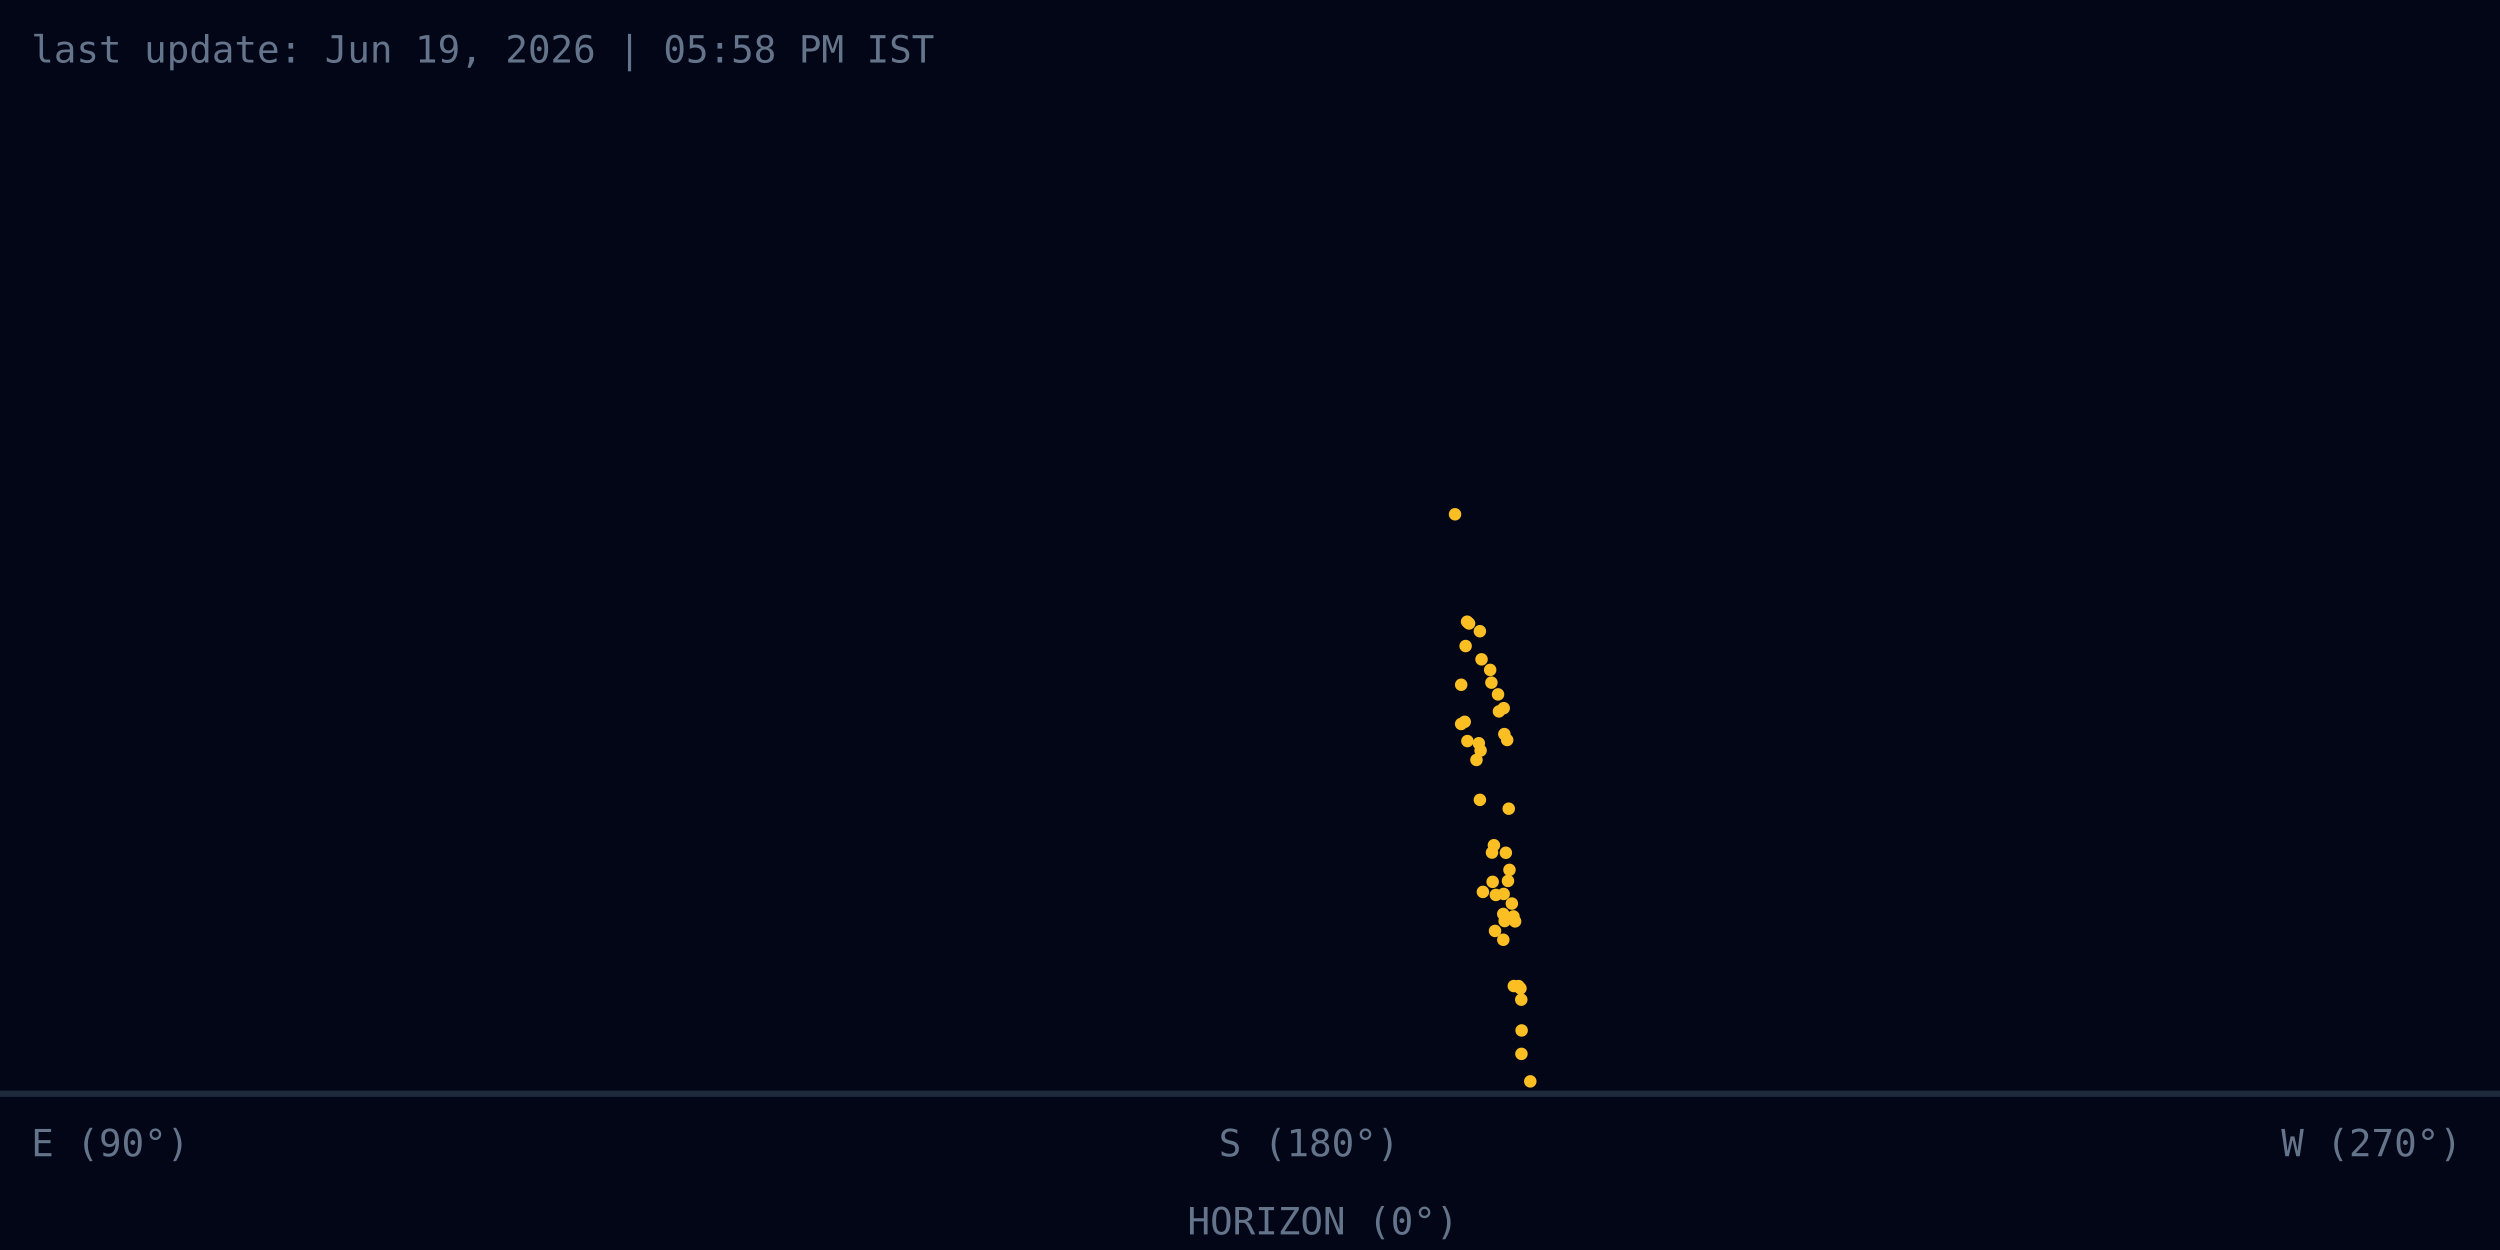
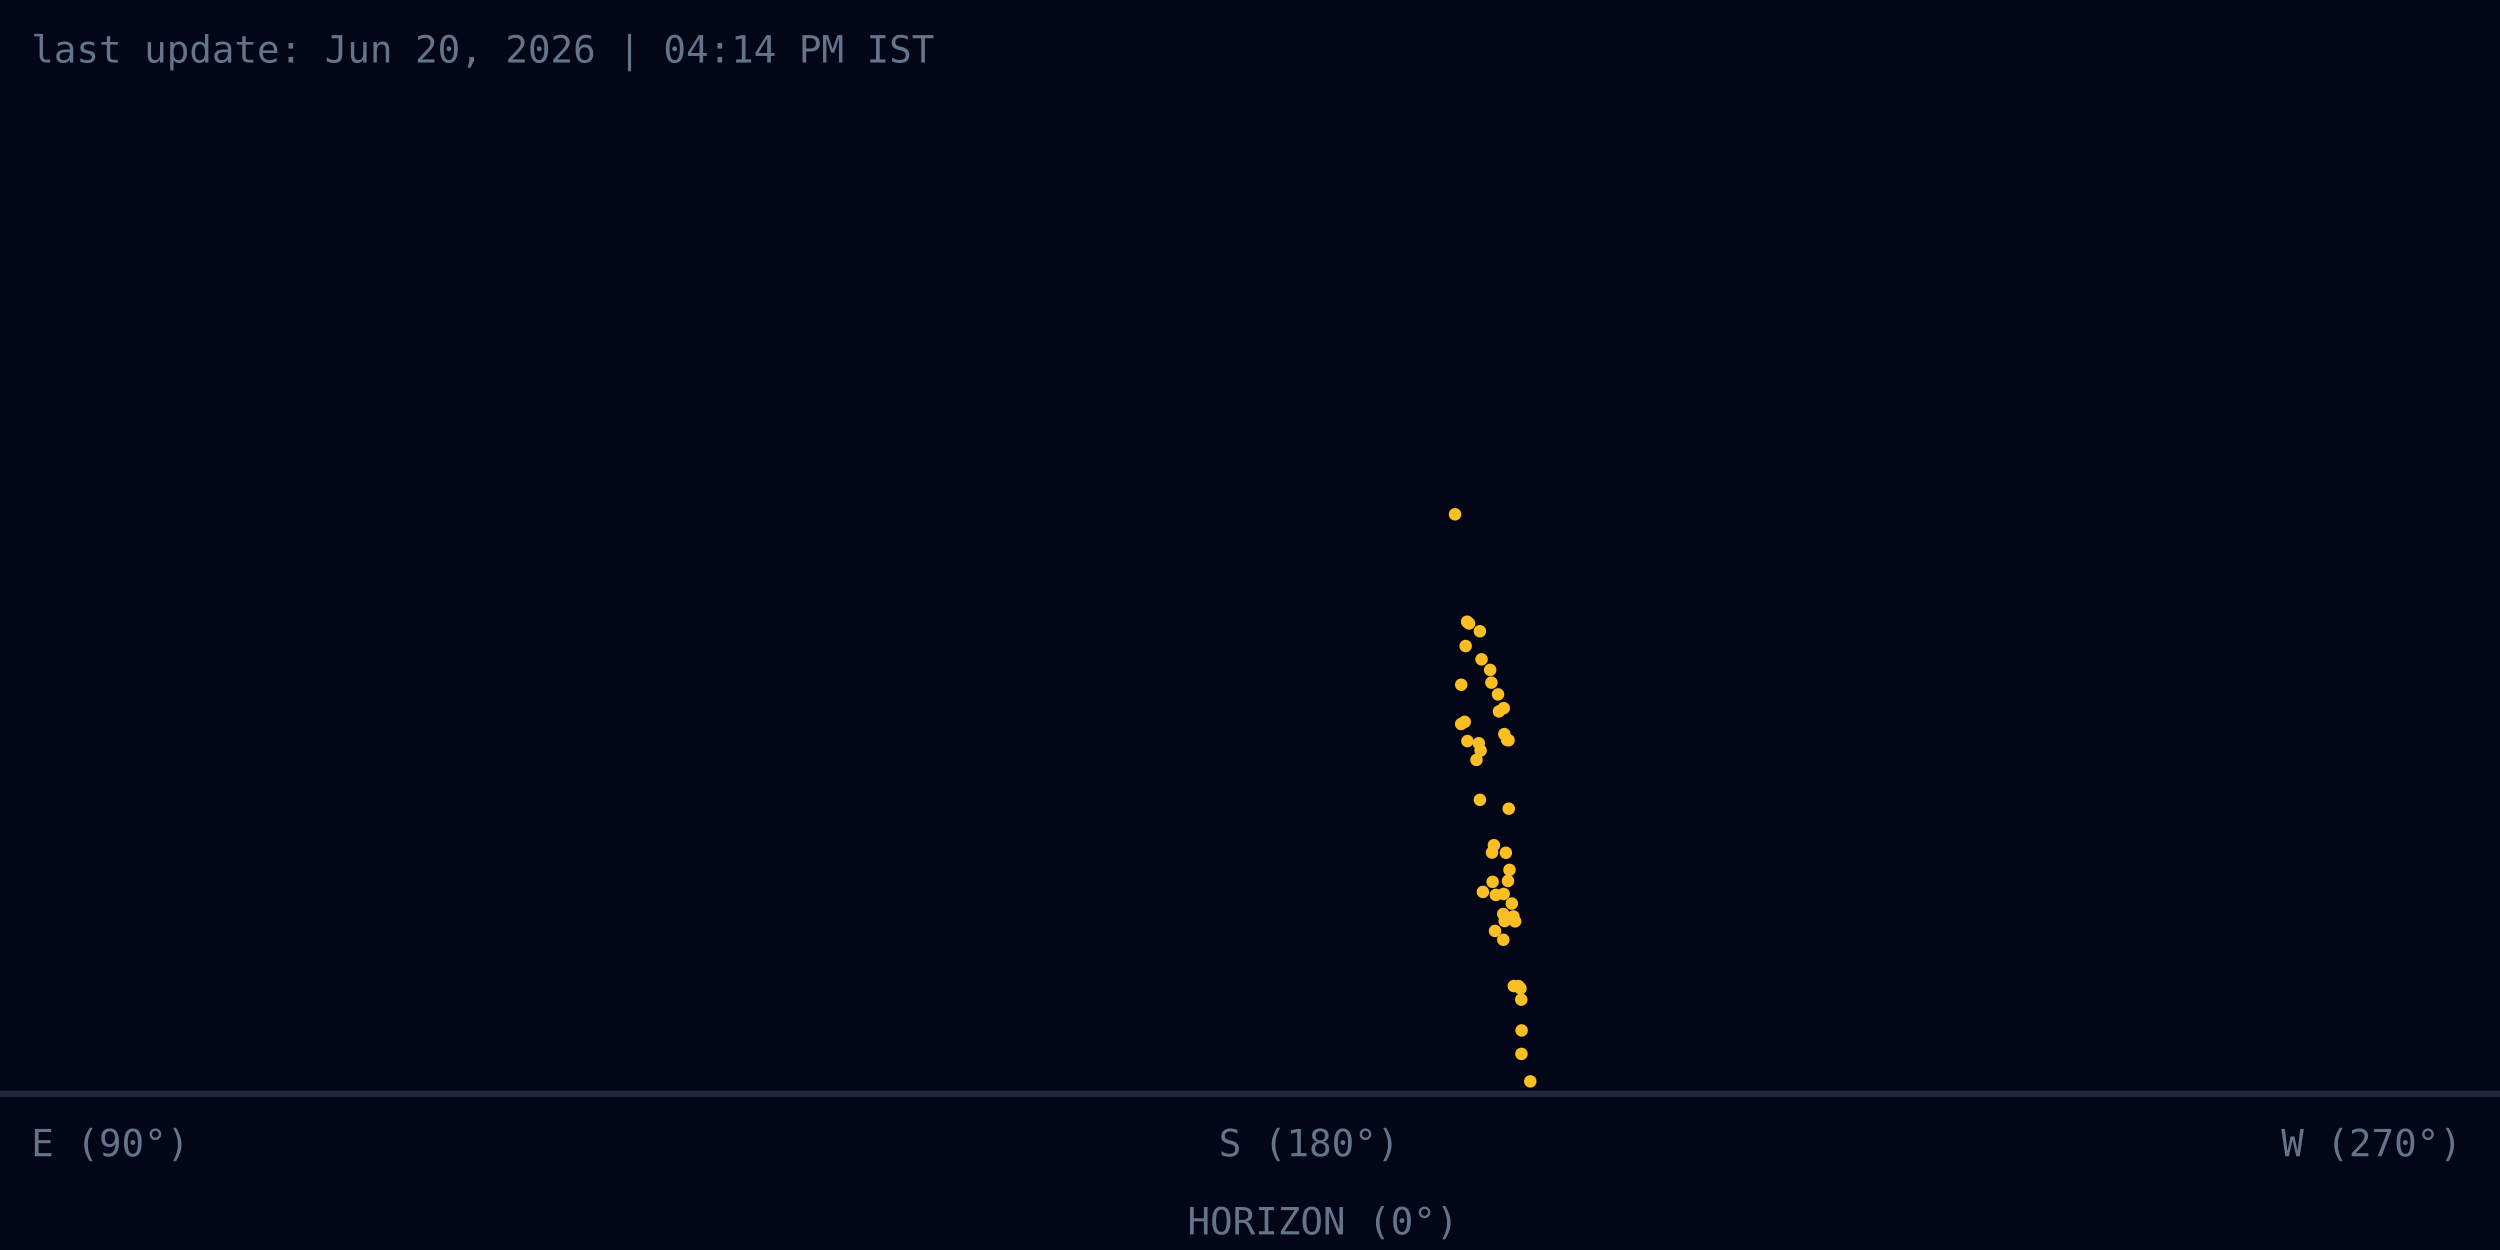
<svg xmlns="http://www.w3.org/2000/svg" width="800" height="400" viewBox="0 0 800 400">
  <rect width="800" height="400" fill="#020617" />
-   <text id="last-update" x="10" y="20" fill="#64748b" font-family="monospace">last update: Jun 19, 2026 | 05:58 PM IST</text>
+   <text id="last-update" x="10" y="20" fill="#64748b" font-family="monospace">last update: Jun 20, 2026 | 04:14 PM IST</text>
  <line x1="0" y1="350" x2="800" y2="350" stroke="#1e293b" stroke-width="2" />
  <text x="380" y="395" fill="#64748b" font-size="12" font-family="monospace">HORIZON (0°)</text>
  <text x="730" y="370" fill="#64748b" font-size="12" font-family="monospace">W (270°)</text>
  <text x="390" y="370" fill="#64748b" font-size="12" font-family="monospace">S (180°)</text>
  <text x="10" y="370" fill="#64748b" font-size="12" font-family="monospace">E (90°)</text>
  <g id="analemma-points">
    <circle cx=" 465.61" cy=" 164.57" r="2" fill="#fbbf24">
 </circle>
    <circle cx=" 467.57" cy=" 231.67" r="2" fill="#fbbf24">
 </circle>
    <circle cx=" 467.58" cy=" 219.12" r="2" fill="#fbbf24">
 </circle>
    <circle cx=" 468.71" cy=" 230.98" r="2" fill="#fbbf24">
 </circle>
    <circle cx=" 469.57" cy=" 237.14" r="2" fill="#fbbf24">
 </circle>
    <circle cx=" 469.00" cy=" 206.73" r="2" fill="#fbbf24">
 </circle>
    <circle cx=" 469.47" cy=" 198.94" r="2" fill="#fbbf24">
 </circle>
    <circle cx=" 470.10" cy=" 199.51" r="2" fill="#fbbf24">
 </circle>
    <circle cx=" 474.53" cy=" 285.41" r="2" fill="#fbbf24">
 </circle>
    <circle cx=" 472.47" cy=" 243.18" r="2" fill="#fbbf24">
 </circle>
    <circle cx=" 473.57" cy=" 255.95" r="2" fill="#fbbf24">
 </circle>
    <circle cx=" 473.22" cy=" 237.84" r="2" fill="#fbbf24">
 </circle>
    <circle cx=" 473.79" cy=" 240.17" r="2" fill="#fbbf24">
 </circle>
    <circle cx=" 473.56" cy=" 201.99" r="2" fill="#fbbf24">
 </circle>
    <circle cx=" 474.09" cy=" 210.99" r="2" fill="#fbbf24">
 </circle>
    <circle cx=" 478.41" cy=" 297.90" r="2" fill="#fbbf24">
 </circle>
    <circle cx=" 477.65" cy=" 282.19" r="2" fill="#fbbf24">
 </circle>
    <circle cx=" 477.44" cy=" 272.82" r="2" fill="#fbbf24">
 </circle>
    <circle cx=" 478.67" cy=" 286.38" r="2" fill="#fbbf24">
 </circle>
    <circle cx=" 478.05" cy=" 270.47" r="2" fill="#fbbf24">
 </circle>
    <circle cx=" 476.85" cy=" 214.37" r="2" fill="#fbbf24">
 </circle>
    <circle cx=" 477.25" cy=" 218.44" r="2" fill="#fbbf24">
 </circle>
    <circle cx=" 481.06" cy=" 300.72" r="2" fill="#fbbf24">
 </circle>
    <circle cx=" 481.04" cy=" 292.47" r="2" fill="#fbbf24">
 </circle>
    <circle cx=" 481.49" cy=" 294.73" r="2" fill="#fbbf24">
 </circle>
    <circle cx=" 481.17" cy=" 286.06" r="2" fill="#fbbf24">
 </circle>
    <circle cx=" 479.37" cy=" 222.21" r="2" fill="#fbbf24">
 </circle>
    <circle cx=" 479.67" cy=" 227.65" r="2" fill="#fbbf24">
 </circle>
    <circle cx=" 498.29" cy=" 411.31" r="2" fill="#fbbf24">
 </circle>
    <circle cx=" 498.34" cy=" 411.53" r="2" fill="#fbbf24">
 </circle>
    <circle cx=" 484.42" cy=" 315.53" r="2" fill="#fbbf24">
 </circle>
    <circle cx=" 486.86" cy=" 337.24" r="2" fill="#fbbf24">
 </circle>
    <circle cx=" 481.87" cy=" 272.88" r="2" fill="#fbbf24">
 </circle>
    <circle cx=" 482.55" cy=" 281.90" r="2" fill="#fbbf24">
 </circle>
    <circle cx=" 481.19" cy=" 226.61" r="2" fill="#fbbf24">
 </circle>
    <circle cx=" 481.39" cy=" 234.91" r="2" fill="#fbbf24">
 </circle>
    <circle cx=" 486.92" cy=" 329.74" r="2" fill="#fbbf24">
 </circle>
    <circle cx=" 483.03" cy=" 278.36" r="2" fill="#fbbf24">
 </circle>
    <circle cx=" 483.79" cy=" 289.14" r="2" fill="#fbbf24">
 </circle>
    <circle cx=" 485.93" cy=" 315.55" r="2" fill="#fbbf24">
 </circle>
    <circle cx=" 484.30" cy=" 293.26" r="2" fill="#fbbf24">
 </circle>
    <circle cx=" 482.30" cy=" 236.80" r="2" fill="#fbbf24">
 </circle>
    <circle cx=" 482.80" cy=" 258.78" r="2" fill="#fbbf24">
 </circle>
    <circle cx=" 501.22" cy=" 413.90" r="2" fill="#fbbf24">
 </circle>
    <circle cx=" 489.69" cy=" 346.04" r="2" fill="#fbbf24">
 </circle>
    <circle cx=" 486.81" cy=" 319.89" r="2" fill="#fbbf24">
 </circle>
    <circle cx=" 484.83" cy=" 294.84" r="2" fill="#fbbf24">
 </circle>
    <circle cx=" 486.55" cy=" 316.29" r="2" fill="#fbbf24">
 </circle>
+     <circle cx=" 482.73" cy=" 236.88" r="2" fill="#fbbf24">
+  </circle>
  </g>
</svg>
